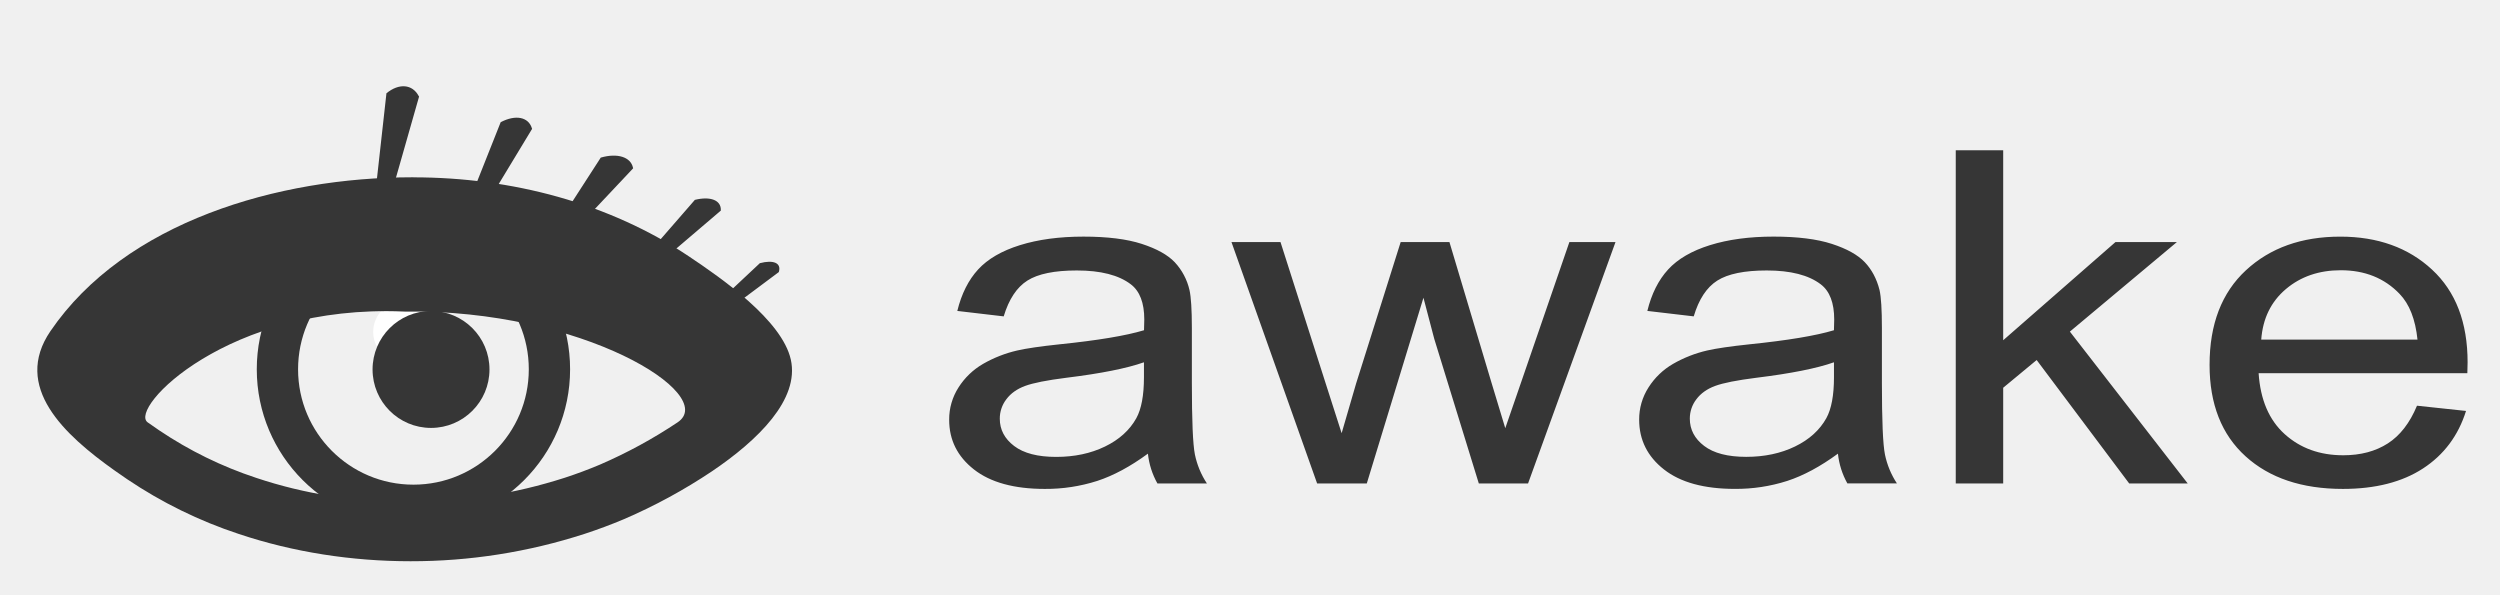
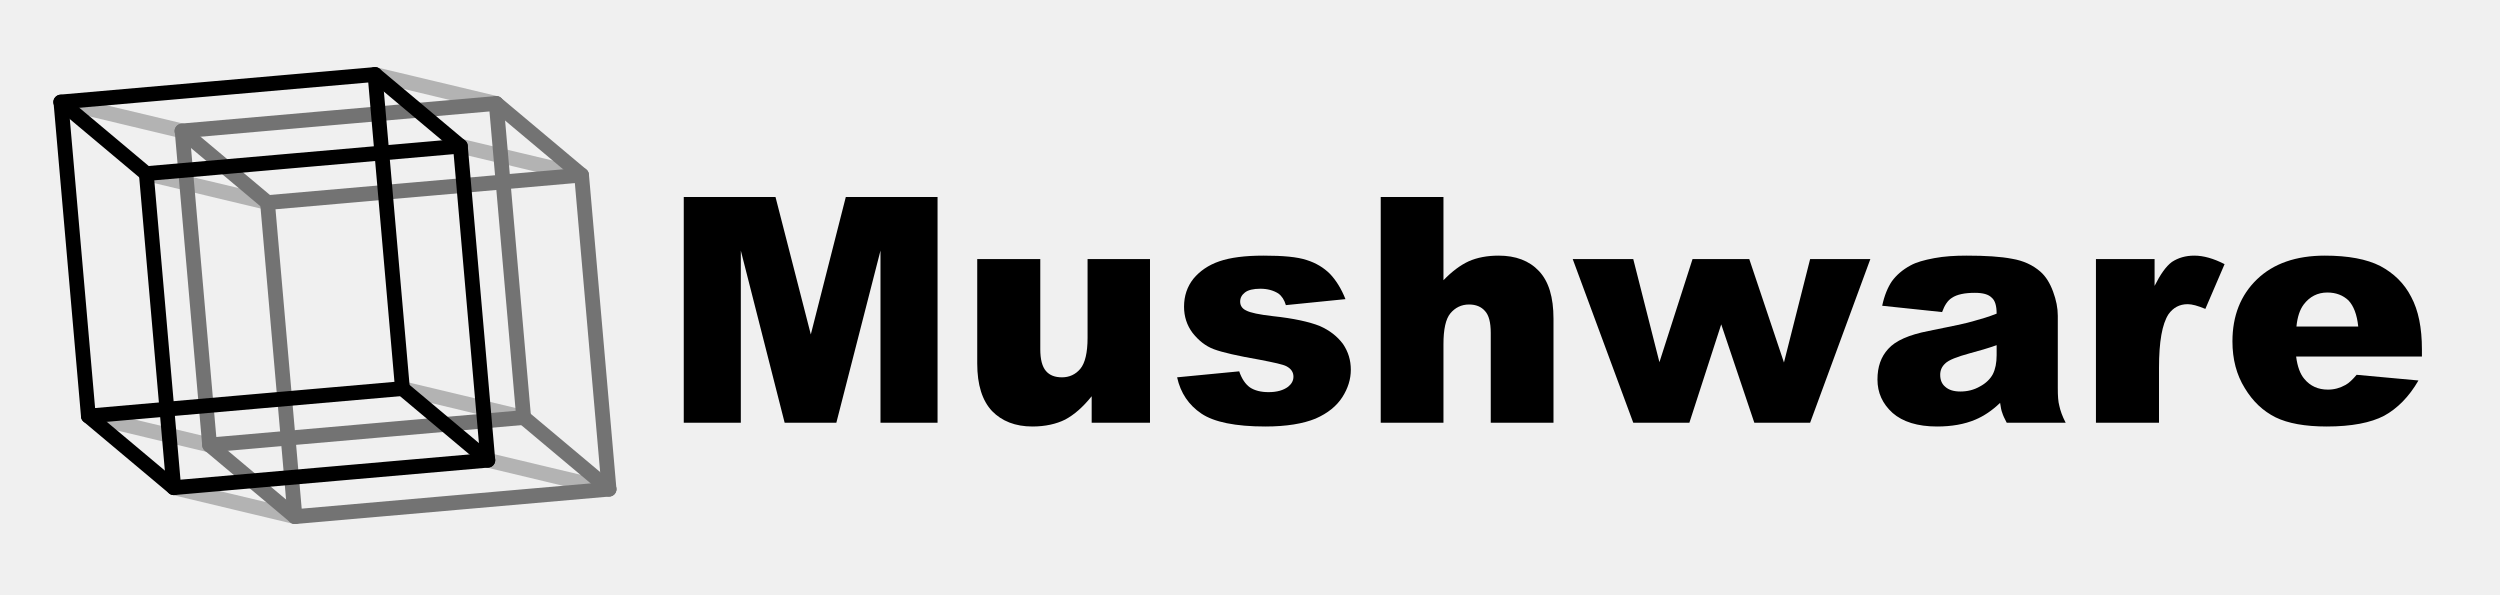
- <svg xmlns="http://www.w3.org/2000/svg" viewBox="0 0 2030 483">
-   <circle cx="328.32" cy="269.5" r="25.29" fill="#fff" />
-   <path d="M328.63 253c144.37-2 255.14 67.28 221.65 89.9a396.64 396.64 0 0 1-63.11 34.36c-9.31 3.93-18.92 7.52-28.61 10.68a411 411 0 0 1-126.22 19.78c-43.44 0-85.26-6.62-124.29-19.69a321 321 0 0 1-78.77-38.58 586.35 586.35 0 0 1-9.36-6.49c-15.84-11.23 65.08-96 207.65-90m8.06-109h-1.06c-108.74 0-233 36.16-293.6 124.9C10 314.2 52.29 353.14 93.16 382.12c3.39 2.4 6.77 4.74 10.1 7a368.89 368.89 0 0 0 90.55 44.43c44.41 14.87 92 22.18 139.53 22.18a456.21 456.21 0 0 0 141.15-22.17q16.49-5.38 32.33-12.07a445 445 0 0 0 71.33-38.82c37.52-25.34 71.17-58.4 64-90.66C635 260 586 226 559.48 208.24 494.84 164.93 415.47 144 335.63 144z" fill="#363636" />
-   <circle cx="349.99" cy="300" r="47.47" fill="#363636" />
-   <circle cx="335.71" cy="299.87" r="110.44" fill="none" stroke="#363636" stroke-miterlimit="10" stroke-width="33.535" />
-   <path d="M932.1 368.37q-21.4 15.69-41.19 22.15a136.37 136.37 0 0 1-42.49 6.48q-37.42 0-57.57-15.8t-20.12-40.33a47.9 47.9 0 0 1 7.6-26.29 57.89 57.89 0 0 1 19.91-19.1A101.15 101.15 0 0 1 826 284.59q11.34-2.58 34.24-5 46.66-4.78 68.7-11.44c.14-4.55.22-7.44.22-8.67q0-20.3-10.92-28.61-14.76-11.25-43.87-11.25-27.18 0-40.13 8.21T815 256.9l-37.67-4.42q5.13-20.86 16.91-33.68t34-19.75q22.25-6.92 51.57-6.92 29.11 0 47.3 5.9t26.75 14.86a49.29 49.29 0 0 1 12 22.61q1.92 8.49 1.93 30.63v44.29q0 46.33 2.46 58.6a67.46 67.46 0 0 0 9.75 23.53h-40.19a63.21 63.21 0 0 1-7.71-24.18zm-3.21-74.19q-21 7.4-62.92 12.55-23.75 3-33.6 6.65t-15.19 10.79a25.61 25.61 0 0 0-5.35 15.83q0 13.29 11.66 22.15t34.14 8.85q22.25 0 39.59-8.4t25.47-23q6.19-11.25 6.2-33.22zM1069.5 392.55l-69.55-196h39.81l36.16 113.13 13.49 42.07q.85-3.13 11.77-40.41l36.17-114.79h39.59l34 113.68 11.34 37.46 13.06-37.83 39-113.31h37.45l-71 196h-40l-36.17-117.38-8.78-33.4-46 150.78zM1492.4 368.37q-21.4 15.69-41.2 22.15a136.3 136.3 0 0 1-42.48 6.46q-37.46 0-57.57-15.78T1331 340.87a47.82 47.82 0 0 1 7.6-26.29 57.86 57.86 0 0 1 19.9-19.1 101.35 101.35 0 0 1 27.72-10.89q11.34-2.58 34.24-5 46.66-4.78 68.7-11.44c.14-4.55.22-7.44.22-8.67q0-20.3-10.92-28.61-14.76-11.25-43.87-11.25-27.18 0-40.13 8.21t-19.15 29.06l-37.67-4.42q5.13-20.86 16.91-33.68t34-19.75q22.26-6.92 51.58-6.92 29.1 0 47.3 5.9t26.75 14.86q8.57 9 12 22.61 1.92 8.49 1.92 30.63v44.29q0 46.33 2.47 58.6a67.46 67.46 0 0 0 9.73 23.53h-40.23a63 63 0 0 1-7.67-24.17zm-3.21-74.19q-21 7.4-62.92 12.55-23.76 3-33.6 6.65t-15.19 10.79a25.61 25.61 0 0 0-5.35 15.78q0 13.29 11.66 22.15t34.13 8.86q22.26 0 39.6-8.4t25.47-23q6.19-11.25 6.2-33.22zM1588.07 392.55V122h38.52v154.28l91.17-79.72h49.87l-86.89 72.71 95.67 123.28h-47.52l-75.12-100.21-27.18 22.51v77.7zM1962.6 329.43l39.81 4.25q-9.42 30.07-34.89 46.69T1902.46 397q-49.86 0-79.08-26.49t-29.21-74.28q0-49.45 29.53-76.77t76.62-27.31q45.59 0 74.48 26.76t28.89 75.29c0 2-.07 4.93-.21 8.86H1834q2.13 32.29 21.18 49.46t47.52 17.16q21.18 0 36.16-9.59t23.74-30.66zm-126.48-53.7H1963q-2.57-24.74-14.55-37.1-18.42-19.19-47.73-19.19-26.54 0-44.62 15.32t-19.98 40.97zM632.37 220.94l-67.79 50.6c-4.05 3-10 .72-6.56-2.53l59-55.33h.05c11.06-2.9 17.41-.06 15.41 6.89zM585.32 171l-66.53 56.74c-4 3.39-12 .6-8.81-3.07l54.27-62.4h.06c12.57-3.09 21.24.33 21 8.29zM514.11 136.67l-60.92 64.71c-3.64 3.87-13.51 1.11-10.84-3l45.48-70.43h.07c13.5-3.87 24.27-.46 26.1 8.27zM432.06 104.63l-48.19 79.63c-2.87 4.76-12.38 3.29-10.44-1.61l33.14-83.47h.06c12-6.28 22.44-4.24 25.26 4.95zM340.29 78.41l-26.35 92.47c-1.57 5.53-11.31 5.14-10.69-.42l10.54-94.72c10.17-8.34 21-7.45 26.15 2.16z" fill="#363636" />
+ <svg xmlns="http://www.w3.org/2000/svg" width="100%" height="100%" viewBox="0 0 2030 483" version="1.1" xml:space="preserve" style="fill-rule:evenodd;clip-rule:evenodd;stroke-linecap:round;stroke-linejoin:round;stroke-miterlimit:1.5;">
+   <g transform="matrix(1.16812,0,0,0.801475,-319.368,51.3191)">
+     <g transform="matrix(219.156,0,0,319.411,733.146,364.242)">
+       <path d="M0.071,-0.716L0.362,-0.716L0.474,-0.28L0.585,-0.716L0.876,-0.716L0.876,0L0.695,0L0.695,-0.546L0.555,0L0.391,0L0.252,-0.546L0.252,0L0.071,0L0.071,-0.716Z" style="fill-rule:nonzero;" />
+     </g>
+     <g transform="matrix(219.156,0,0,319.411,939.996,364.242)">
+       <path d="M0.606,0L0.421,0L0.421,-0.084C0.393,-0.049 0.365,-0.025 0.337,-0.01C0.309,0.004 0.274,0.012 0.233,0.012C0.179,0.012 0.136,-0.005 0.105,-0.037C0.074,-0.07 0.058,-0.12 0.058,-0.188L0.058,-0.519L0.258,-0.519L0.258,-0.233C0.258,-0.201 0.264,-0.178 0.276,-0.164C0.288,-0.15 0.305,-0.144 0.327,-0.144C0.35,-0.144 0.37,-0.153 0.385,-0.171C0.4,-0.189 0.408,-0.222 0.408,-0.269L0.408,-0.519L0.606,-0.519L0.606,0Z" style="fill-rule:nonzero;" />
+     </g>
+     <g transform="matrix(219.156,0,0,319.411,1086.17,364.242)">
+       <path d="M0.025,-0.144L0.222,-0.163C0.23,-0.139 0.242,-0.122 0.256,-0.112C0.271,-0.102 0.291,-0.097 0.315,-0.097C0.342,-0.097 0.362,-0.103 0.377,-0.114C0.388,-0.123 0.394,-0.133 0.394,-0.146C0.394,-0.16 0.387,-0.171 0.372,-0.179C0.361,-0.185 0.332,-0.191 0.286,-0.2C0.217,-0.212 0.169,-0.223 0.142,-0.233C0.115,-0.243 0.093,-0.261 0.074,-0.285C0.056,-0.309 0.047,-0.337 0.047,-0.368C0.047,-0.402 0.057,-0.432 0.077,-0.457C0.097,-0.481 0.124,-0.5 0.159,-0.512C0.194,-0.524 0.24,-0.53 0.299,-0.53C0.361,-0.53 0.406,-0.526 0.436,-0.516C0.465,-0.507 0.49,-0.492 0.51,-0.472C0.529,-0.452 0.546,-0.425 0.559,-0.392L0.37,-0.373C0.365,-0.39 0.357,-0.402 0.346,-0.41C0.33,-0.42 0.311,-0.425 0.289,-0.425C0.267,-0.425 0.25,-0.421 0.24,-0.413C0.23,-0.405 0.225,-0.396 0.225,-0.384C0.225,-0.372 0.231,-0.362 0.244,-0.356C0.257,-0.349 0.285,-0.343 0.329,-0.338C0.395,-0.331 0.444,-0.32 0.477,-0.307C0.509,-0.293 0.533,-0.274 0.551,-0.25C0.568,-0.225 0.576,-0.198 0.576,-0.168C0.576,-0.138 0.567,-0.109 0.549,-0.081C0.531,-0.053 0.503,-0.03 0.464,-0.013C0.425,0.003 0.372,0.012 0.305,0.012C0.21,0.012 0.142,-0.002 0.102,-0.029C0.062,-0.056 0.036,-0.094 0.025,-0.144Z" style="fill-rule:nonzero;" />
+     </g>
+     <g transform="matrix(219.156,0,0,319.411,1220.04,364.242)">
+       <path d="M0.06,-0.716L0.259,-0.716L0.259,-0.452C0.286,-0.48 0.313,-0.5 0.339,-0.512C0.366,-0.524 0.398,-0.53 0.434,-0.53C0.488,-0.53 0.531,-0.514 0.562,-0.481C0.593,-0.448 0.608,-0.398 0.608,-0.33L0.608,0L0.409,0L0.409,-0.285C0.409,-0.318 0.403,-0.341 0.391,-0.354C0.379,-0.368 0.362,-0.375 0.34,-0.375C0.316,-0.375 0.296,-0.365 0.281,-0.347C0.266,-0.329 0.259,-0.296 0.259,-0.249L0.259,0L0.06,0L0.06,-0.716Z" style="fill-rule:nonzero;" />
+     </g>
+     <g transform="matrix(219.156,0,0,319.411,1366.22,364.242)">
+       <path d="M0.002,-0.519L0.194,-0.519L0.277,-0.192L0.382,-0.519L0.562,-0.519L0.672,-0.191L0.755,-0.519L0.946,-0.519L0.755,0L0.578,0L0.473,-0.312L0.372,0L0.194,0L0.002,-0.519Z" style="fill-rule:nonzero;" />
+     </g>
+     <g transform="matrix(219.156,0,0,319.411,1570.6,364.242)">
+       <path d="M0.241,-0.351L0.051,-0.371C0.058,-0.404 0.069,-0.43 0.082,-0.449C0.096,-0.468 0.115,-0.485 0.141,-0.499C0.159,-0.509 0.184,-0.516 0.216,-0.522C0.248,-0.528 0.282,-0.53 0.319,-0.53C0.379,-0.53 0.427,-0.527 0.463,-0.52C0.499,-0.514 0.529,-0.5 0.553,-0.479C0.57,-0.464 0.583,-0.443 0.593,-0.416C0.603,-0.389 0.608,-0.364 0.608,-0.339L0.608,-0.11C0.608,-0.086 0.609,-0.067 0.613,-0.053C0.616,-0.039 0.622,-0.021 0.633,0L0.446,0C0.439,-0.013 0.434,-0.024 0.432,-0.031C0.429,-0.038 0.427,-0.049 0.425,-0.063C0.399,-0.038 0.373,-0.021 0.347,-0.01C0.312,0.005 0.271,0.012 0.225,0.012C0.163,0.012 0.116,-0.003 0.084,-0.031C0.052,-0.06 0.036,-0.095 0.036,-0.137C0.036,-0.177 0.047,-0.209 0.07,-0.234C0.093,-0.26 0.136,-0.279 0.198,-0.291C0.273,-0.306 0.321,-0.316 0.343,-0.323C0.365,-0.329 0.389,-0.336 0.414,-0.346C0.414,-0.371 0.409,-0.388 0.398,-0.397C0.388,-0.407 0.371,-0.412 0.345,-0.412C0.313,-0.412 0.288,-0.407 0.272,-0.396C0.259,-0.388 0.249,-0.373 0.241,-0.351ZM0.414,-0.246C0.386,-0.236 0.358,-0.228 0.328,-0.22C0.288,-0.209 0.262,-0.199 0.251,-0.188C0.24,-0.178 0.235,-0.166 0.235,-0.152C0.235,-0.136 0.24,-0.123 0.251,-0.114C0.262,-0.104 0.278,-0.099 0.299,-0.099C0.321,-0.099 0.342,-0.104 0.361,-0.115C0.38,-0.125 0.394,-0.139 0.402,-0.154C0.41,-0.17 0.414,-0.19 0.414,-0.214L0.414,-0.246Z" style="fill-rule:nonzero;" />
+     </g>
+     <g transform="matrix(219.156,0,0,319.411,1716.78,364.242)">
+       <path d="M0.062,-0.519L0.248,-0.519L0.248,-0.434C0.266,-0.47 0.284,-0.496 0.303,-0.51C0.323,-0.523 0.346,-0.53 0.374,-0.53C0.403,-0.53 0.435,-0.521 0.47,-0.503L0.409,-0.361C0.385,-0.371 0.367,-0.376 0.353,-0.376C0.327,-0.376 0.307,-0.365 0.292,-0.344C0.272,-0.313 0.262,-0.257 0.262,-0.174L0.262,0L0.062,0L0.062,-0.519Z" style="fill-rule:nonzero;" />
+     </g>
+     <g transform="matrix(219.156,0,0,319.411,1817.58,364.242)">
+       <path d="M0.636,-0.21L0.237,-0.21C0.241,-0.178 0.25,-0.154 0.263,-0.139C0.282,-0.116 0.307,-0.105 0.338,-0.105C0.358,-0.105 0.376,-0.11 0.394,-0.12C0.405,-0.126 0.416,-0.137 0.429,-0.152L0.625,-0.134C0.595,-0.082 0.558,-0.045 0.516,-0.022C0.474,0 0.413,0.012 0.334,0.012C0.265,0.012 0.211,0.002 0.172,-0.017C0.132,-0.037 0.1,-0.067 0.074,-0.11C0.048,-0.152 0.035,-0.201 0.035,-0.258C0.035,-0.339 0.061,-0.405 0.113,-0.455C0.165,-0.505 0.237,-0.53 0.328,-0.53C0.402,-0.53 0.461,-0.519 0.504,-0.497C0.547,-0.474 0.58,-0.442 0.602,-0.399C0.625,-0.356 0.636,-0.301 0.636,-0.232L0.636,-0.21ZM0.434,-0.305C0.43,-0.344 0.419,-0.371 0.403,-0.388C0.386,-0.404 0.364,-0.413 0.336,-0.413C0.305,-0.413 0.28,-0.4 0.261,-0.375C0.249,-0.359 0.241,-0.336 0.238,-0.305L0.434,-0.305Z" style="fill-rule:nonzero;" />
+     </g>
+   </g>
+   <g transform="matrix(0.996195,-0.0871557,0.0871557,0.996195,-19.8823,24.6197)">
+     <path d="M64,64L160,96" style="fill:none;stroke:rgb(179,179,179);stroke-width:12px;" />
+     <path d="M128,128L224,160" style="fill:none;stroke:rgb(179,179,179);stroke-width:12px;" />
+     <path d="M64,320L160,352" style="fill:none;stroke:rgb(179,179,179);stroke-width:12px;" />
+     <path d="M128,384L224,416" style="fill:none;stroke:rgb(179,179,179);stroke-width:12px;" />
+     <path d="M384,384L480,416" style="fill:none;stroke:rgb(179,179,179);stroke-width:12px;" />
+     <path d="M320,320L416,352" style="fill:none;stroke:rgb(179,179,179);stroke-width:12px;" />
+     <path d="M320,64L416,96" style="fill:none;stroke:rgb(179,179,179);stroke-width:12px;" />
+     <path d="M384,128C384,128 480.345,160.019 480,160" style="fill:none;stroke:rgb(179,179,179);stroke-width:12px;" />
+     <g transform="matrix(1,0,0,1,96,32)">
+       <g transform="matrix(1,0,0,1,0,-32)">
+         <rect x="64" y="96" width="256" height="256" style="fill:rgb(235,235,235);fill-opacity:0;stroke:rgb(115,115,115);stroke-width:12px;" />
+       </g>
+       <g transform="matrix(1,0,0,1,64,32)">
+         <rect x="64" y="96" width="256" height="256" style="fill:rgb(235,235,235);fill-opacity:0;stroke:rgb(115,115,115);stroke-width:12px;" />
+       </g>
+       <g transform="matrix(1.06667,0,0,1,-8.53333,0)">
+         <path d="M68,64L128,128" style="fill:none;stroke:rgb(115,115,115);stroke-width:11.61px;" />
+       </g>
+       <path d="M128,384L64,320" style="fill:none;stroke:rgb(115,115,115);stroke-width:12px;" />
+       <path d="M320,64L384,128" style="fill:none;stroke:rgb(115,115,115);stroke-width:12px;" />
+       <path d="M320,320L384,384" style="fill:none;stroke:rgb(115,115,115);stroke-width:12px;" />
+     </g>
+     <g>
+       <g transform="matrix(1,0,0,1,0,-32)">
+         <rect x="64" y="96" width="256" height="256" style="fill:rgb(235,235,235);fill-opacity:0;stroke:black;stroke-width:12px;" />
+       </g>
+       <g transform="matrix(1,0,0,1,64,32)">
+         <rect x="64" y="96" width="256" height="256" style="fill:rgb(235,235,235);fill-opacity:0;stroke:black;stroke-width:12px;" />
+       </g>
+       <g transform="matrix(1.06667,0,0,1,-8.53333,0)">
+         <path d="M68,64L128,128" style="fill:none;stroke:black;stroke-width:11.61px;" />
+       </g>
+       <path d="M128,384L64,320" style="fill:none;stroke:black;stroke-width:12px;" />
+       <path d="M320,64L384,128" style="fill:none;stroke:black;stroke-width:12px;" />
+       <path d="M320,320L384,384" style="fill:none;stroke:black;stroke-width:12px;" />
+     </g>
+   </g>
</svg>
